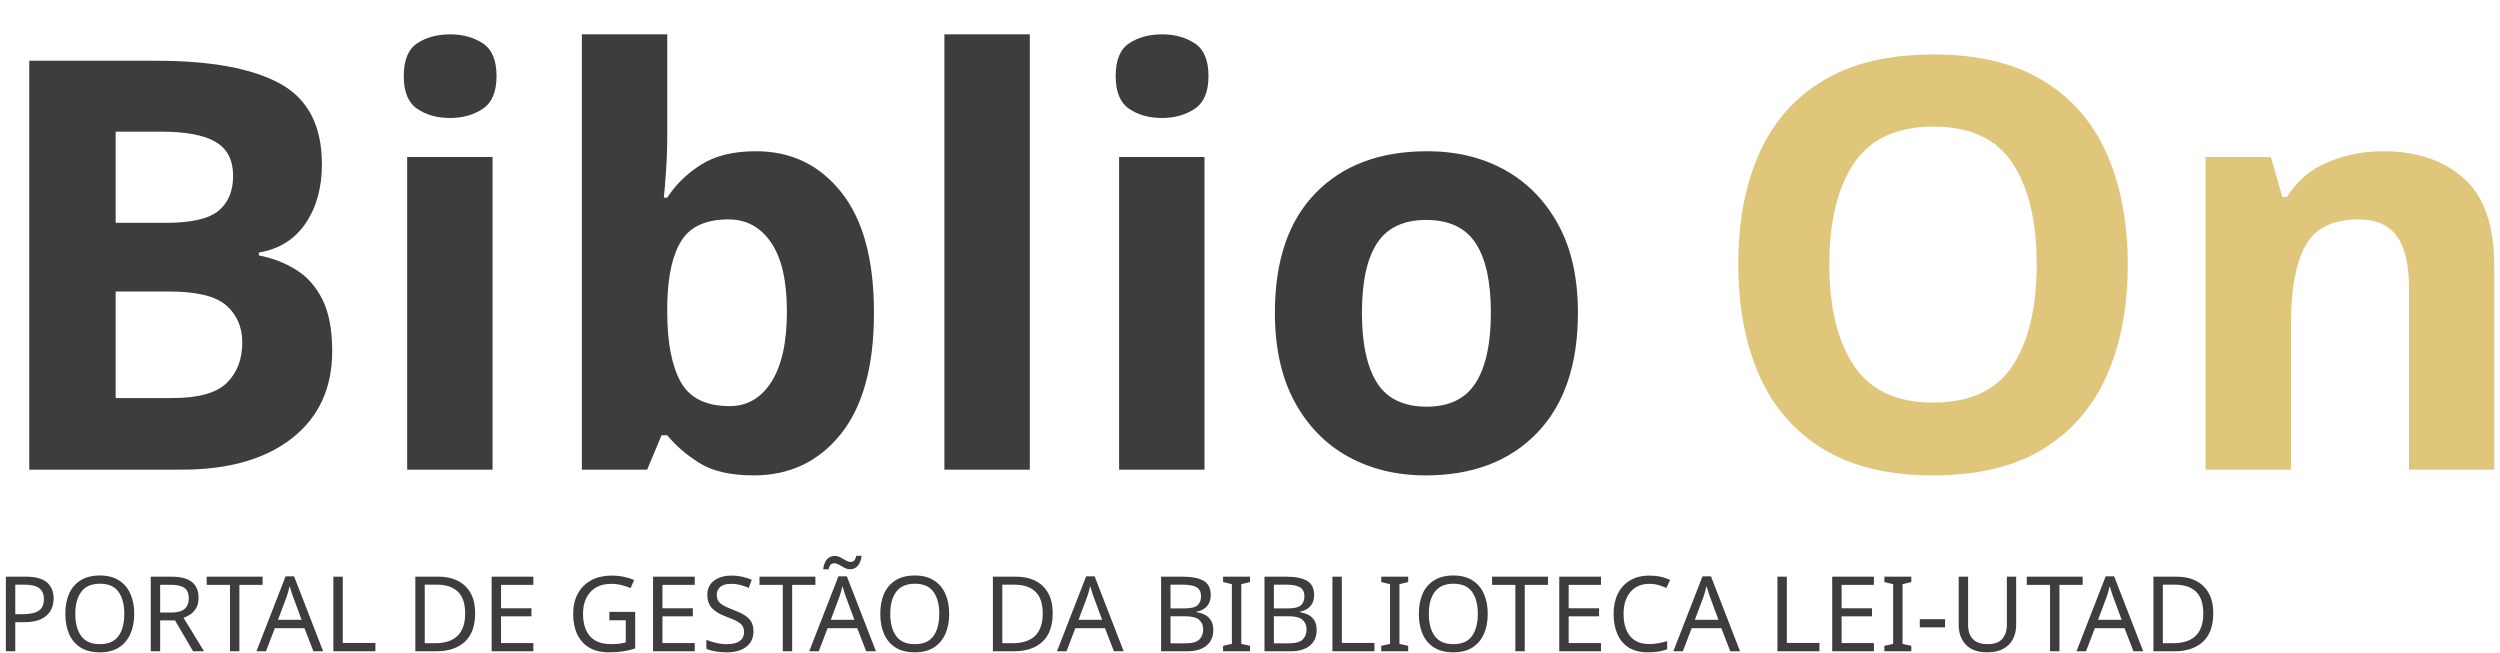
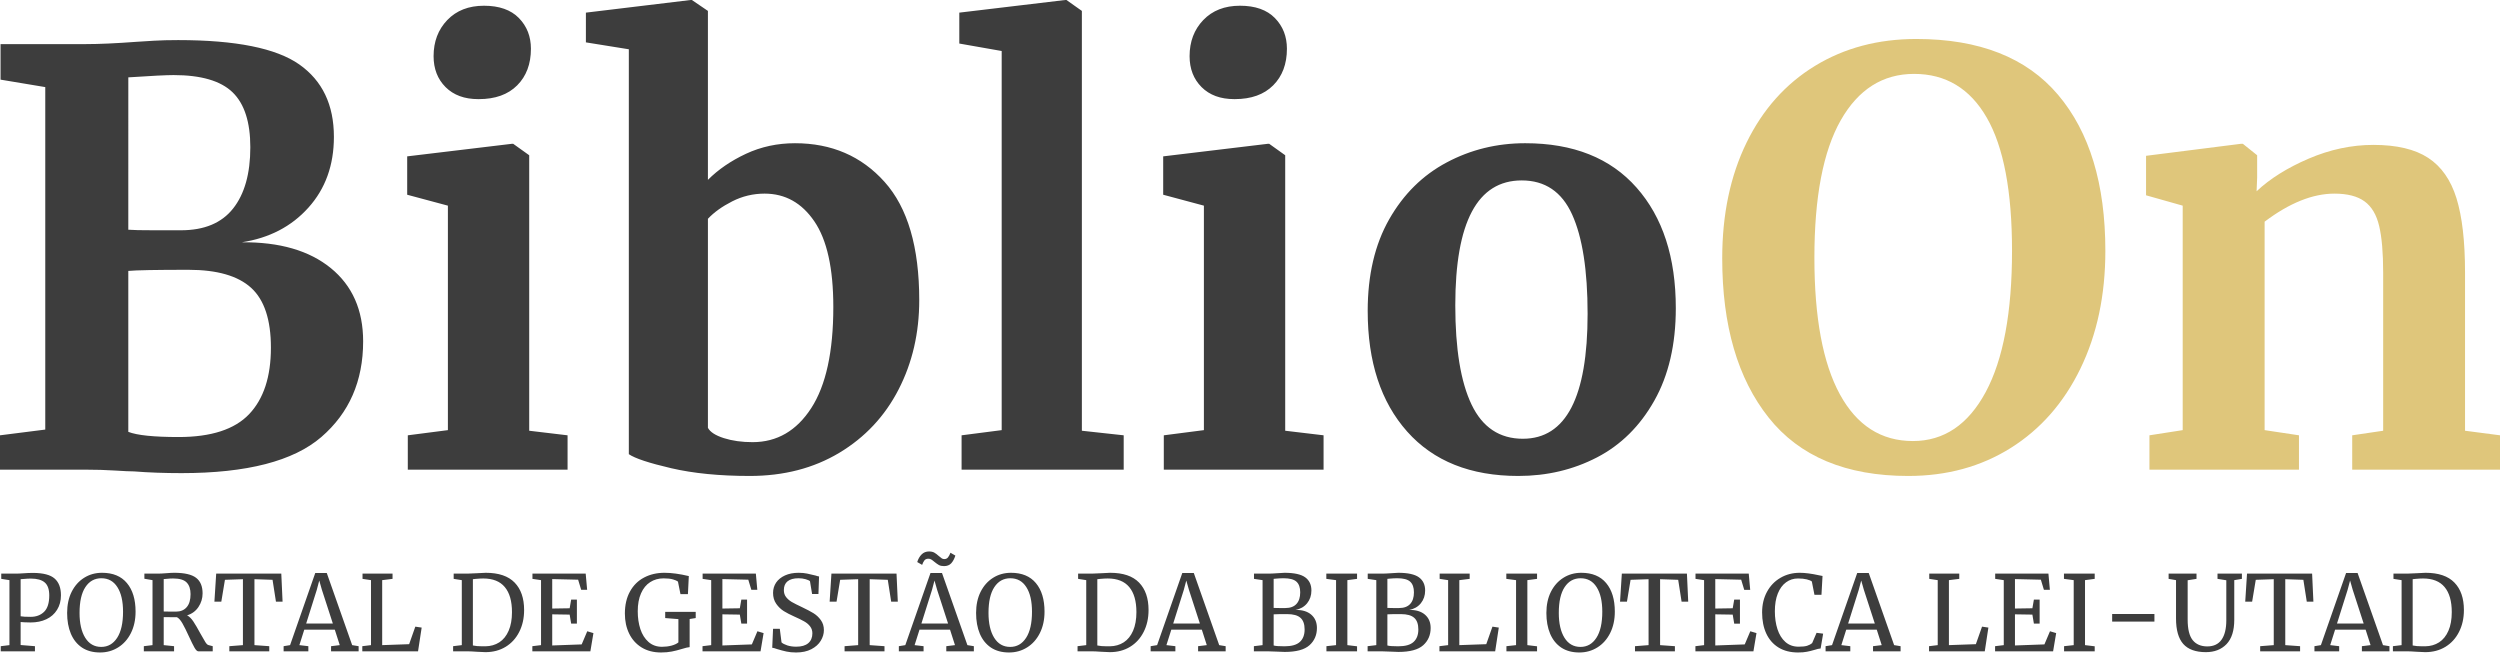
- <svg xmlns="http://www.w3.org/2000/svg" viewBox="0 0 701.446 183.058" height="183.058" width="701.446" xml:space="preserve" id="svg2" version="1.1">
-   <defs id="defs6">
-     <clipPath id="clipPath14" clipPathUnits="userSpaceOnUse">
-       <path id="path12" d="M 0,7.92 H 810 V 817.92 H 0 Z" />
-     </clipPath>
-     <clipPath id="clipPath50" clipPathUnits="userSpaceOnUse">
-       <path style="clip-rule:evenodd" id="path48" d="M 0,0 H 3375 V 3375 H 0 Z" />
-     </clipPath>
-   </defs>
-   <g clip-path="url(#clipPath14)" transform="matrix(1.333333,0,0,-1.333333,-190.3021,636.2689)" id="g10">
-     <g id="g16">
-       <g transform="matrix(0.24,0,0,-0.24,0,817.92)" id="g18">
-         <g id="g44">
-           <g clip-path="url(#clipPath50)" id="g46">
-             <g transform="matrix(6.19974,0,0,6.19974,451.6955,1310.668)" id="g52">
-               <text id="text56" style="font-variant:normal;font-weight:bold;font-size:81px;font-family:Merriweather;-inkscape-font-specification:Merriweather-Bold;writing-mode:lr-tb;fill:#3d3d3d;fill-opacity:1;fill-rule:nonzero;stroke:none" transform="translate(19.90625,84)">
-                 <tspan id="tspan54" y="0" x="0 57.51 86.022 136.485 164.43 192.942">Biblio</tspan>
-               </text>
-               <text id="text60" style="font-variant:normal;font-weight:bold;font-size:81px;font-family:Merriweather;-inkscape-font-specification:Merriweather-Bold;writing-mode:lr-tb;fill:#dfc67b;fill-opacity:1;fill-rule:nonzero;stroke:none" transform="translate(264.2031,84)">
-                 <tspan id="tspan58" y="0" x="0 59.373">On</tspan>
-               </text>
-             </g>
-             <g transform="matrix(3.125,0,0,3.125,590.9511,1896.957)" id="g62">
-               <text id="text66" style="font-variant:normal;font-weight:normal;font-size:29.33px;font-family:Merriweather;-inkscape-font-specification:Merriweather-Regular;writing-mode:lr-tb;fill:#3d3d3d;fill-opacity:1;fill-rule:nonzero;stroke:none" transform="translate(0,30)">
-                 <tspan id="tspan64" y="0" x="0 19.034 40.209 60.856 81.151 101.446 120.04 126.991 149.221 168.314 175.265 196.968 216.06 233.481 253.776 274.071 295.246 302.197 324.428 344.723 351.673 371.763 383.582 403.672 422.266 434.085 455.26 475.555 494.648 513.799 534.094 541.045 559.639 578.732 590.551 608.969 630.672 650.967 671.262">PORTAL DE GESTÃO DA BIBLIOTECA LEI-UTAD</tspan>
-               </text>
-             </g>
-           </g>
-         </g>
+ <svg xmlns="http://www.w3.org/2000/svg" version="1.1" id="svg1" width="701.457" height="183.074" viewBox="0 0 701.457 183.074">
+   <defs id="defs1" />
+   <g id="g1" transform="translate(-190.3008,-454.2812)">
+     <g id="BIBLIOON">
+       <g id="g4">
+         <g id="g5" />
+         <path id="path5" d="m 9.561,-54.107 -6.324,-1.055 v -5.025 H 15.311 c 1.837,0 4.214,-0.106 7.128,-0.323 0.703,-0.051 1.54,-0.104 2.512,-0.158 0.971,-0.057 2.105,-0.087 3.402,-0.087 8.153,0 13.863,1.148 17.13,3.442 3.265,2.296 4.899,5.71 4.899,10.246 0,4.001 -1.203,7.338 -3.607,10.01 -2.4,2.674 -5.545,4.306 -9.435,4.899 5.35,-0.051 9.549,1.164 12.601,3.647 3.05,2.485 4.576,5.938 4.576,10.365 0,5.619 -1.973,10.128 -5.915,13.531 -3.944,3.402 -10.534,5.104 -19.768,5.104 -2.426,0 -4.666,-0.083 -6.718,-0.244 -0.541,0 -1.461,-0.043 -2.757,-0.126 C 18.061,0.039 16.738,-1.7712405e-4 15.39,-1.7712405e-4 H 3.158 V -4.86 l 6.403,-0.811 z m 11.743,20.17 c 0.593,0.053 1.808,0.079 3.647,0.079 h 3.804 c 3.296,0 5.753,-1.026 7.372,-3.079 1.622,-2.052 2.434,-4.94 2.434,-8.663 0,-3.564 -0.839,-6.155 -2.512,-7.773 -1.676,-1.622 -4.458,-2.434 -8.348,-2.434 -1.024,0 -3.156,0.108 -6.395,0.323 z m 0,28.589 c 1.244,0.488 3.619,0.732 7.128,0.732 4.588,0 7.909,-1.079 9.963,-3.237 2.052,-2.162 3.079,-5.296 3.079,-9.404 0,-3.942 -0.933,-6.761 -2.796,-8.459 -1.865,-1.701 -4.82,-2.552 -8.868,-2.552 -4.536,0 -7.372,0.053 -8.506,0.158 z M 70.796,-52.406 c -1.949,0 -3.489,-0.567 -4.623,-1.701 -1.13,-1.134 -1.693,-2.593 -1.693,-4.379 0,-2.052 0.646,-3.753 1.937,-5.104 1.296,-1.349 3.026,-2.024 5.19,-2.024 2.158,0 3.804,0.581 4.938,1.741 1.134,1.162 1.701,2.607 1.701,4.34 0,2.158 -0.65,3.887 -1.945,5.182 -1.298,1.298 -3.107,1.945 -5.426,1.945 z m -4.292,15.066 -5.757,-1.544 v -5.426 l 14.83,-1.78 h 0.158 l 2.268,1.622 v 38.962 l 5.426,0.646 V -1.7712405e-4 H 60.833 V -4.86 l 5.671,-0.732 z m 19.518,-27.298 14.822,-1.788 h 0.165 l 2.268,1.544 v 23.895 c 1.453,-1.459 3.247,-2.688 5.379,-3.686 2.136,-0.996 4.446,-1.496 6.931,-1.496 5.182,0 9.406,1.823 12.672,5.466 3.27,3.645 4.907,9.221 4.907,16.728 0,4.643 -0.975,8.852 -2.922,12.633 -1.943,3.78 -4.737,6.765 -8.38,8.955 -3.645,2.186 -7.868,3.276 -12.672,3.276 -4.269,0 -7.97,-0.366 -11.105,-1.095 -3.131,-0.729 -5.127,-1.39 -5.994,-1.985 v -57.265 l -6.072,-0.977 z m 25.274,25.596 c -1.622,0 -3.15,0.366 -4.584,1.095 -1.429,0.725 -2.573,1.548 -3.434,2.465 v 29.566 c 0.319,0.595 1.073,1.079 2.26,1.457 1.191,0.378 2.544,0.567 4.056,0.567 3.454,0 6.222,-1.607 8.301,-4.82 2.079,-3.213 3.119,-7.978 3.119,-14.295 0,-5.454 -0.894,-9.49 -2.678,-12.105 -1.78,-2.619 -4.127,-3.93 -7.041,-3.93 z m 33.529,-20.17 -5.994,-1.055 v -4.371 l 14.988,-1.788 h 0.165 l 2.182,1.544 v 59.376 l 5.915,0.646 V -1.7712405e-4 H 139.154 V -4.86 l 5.671,-0.732 z m 32.891,6.805 c -1.949,0 -3.489,-0.567 -4.623,-1.701 -1.13,-1.134 -1.693,-2.593 -1.693,-4.379 0,-2.052 0.646,-3.753 1.937,-5.104 1.296,-1.349 3.026,-2.024 5.19,-2.024 2.158,0 3.804,0.581 4.938,1.741 1.134,1.162 1.701,2.607 1.701,4.34 0,2.158 -0.65,3.887 -1.945,5.182 -1.298,1.298 -3.107,1.945 -5.426,1.945 z m -4.292,15.066 -5.757,-1.544 v -5.426 l 14.83,-1.78 h 0.158 l 2.268,1.622 v 38.962 l 5.426,0.646 V -1.7712405e-4 H 167.753 V -4.86 l 5.671,-0.732 z m 23.165,14.901 c 0,-5.076 1.01,-9.396 3.032,-12.956 2.026,-3.564 4.741,-6.249 8.144,-8.057 3.402,-1.811 7.1,-2.717 11.097,-2.717 6.805,0 12.054,2.093 15.752,6.277 3.702,4.186 5.552,9.868 5.552,17.051 0,5.131 -1.014,9.49 -3.04,13.082 -2.022,3.591 -4.722,6.265 -8.096,8.018 -3.377,1.752 -7.088,2.631 -11.136,2.631 -6.754,0 -11.993,-2.091 -15.72,-6.277 -3.723,-4.184 -5.584,-9.868 -5.584,-17.051 z m 21.95,18.067 c 6.1,0 9.152,-5.887 9.152,-17.665 0,-6.153 -0.73,-10.837 -2.189,-14.05 -1.455,-3.213 -3.832,-4.82 -7.128,-4.82 -6.265,0 -9.396,5.887 -9.396,17.658 0,6.159 0.768,10.845 2.308,14.058 1.544,3.213 3.962,4.82 7.254,4.82 z m 0,0" style="fill:#3d3d3d;fill-opacity:1;fill-rule:nonzero;stroke:none" aria-label="Biblio" transform="matrix(1.983917,0,0,1.983917,184.0349,586.0629)" />
+         <g id="g6" />
+         <path id="path6" d="m 28.754,0.89 c -8.801,0 -15.387,-2.753 -19.76,-8.262 C 4.619,-12.879 2.433,-20.385 2.433,-29.889 c 0,-6.21 1.146,-11.666 3.442,-16.366 2.294,-4.698 5.521,-8.317 9.679,-10.853 4.158,-2.536 8.935,-3.804 14.334,-3.804 8.91,0 15.59,2.634 20.044,7.899 4.458,5.261 6.687,12.617 6.687,22.068 0,6.265 -1.177,11.814 -3.528,16.65 -2.347,4.832 -5.627,8.569 -9.837,11.215 -4.212,2.646 -9.045,3.969 -14.499,3.969 z M 29.566,-55.974 c -4.426,0 -7.884,2.188 -10.372,6.561 -2.485,4.375 -3.725,10.857 -3.725,19.445 0,8.474 1.201,14.915 3.607,19.319 2.404,4.401 5.846,6.6 10.325,6.6 4.379,0 7.809,-2.308 10.294,-6.923 2.483,-4.619 3.725,-11.278 3.725,-19.973 0,-8.421 -1.189,-14.698 -3.568,-18.831 -2.375,-4.131 -5.803,-6.198 -10.286,-6.198 z m 37.991,18.634 -5.182,-1.465 v -5.584 l 13.444,-1.701 h 0.244 l 2.024,1.622 v 3.158 l -0.079,1.937 c 1.89,-1.78 4.344,-3.318 7.364,-4.615 3.024,-1.296 6.076,-1.945 9.16,-1.945 3.292,0 5.869,0.61 7.734,1.827 1.863,1.213 3.2,3.117 4.009,5.71 0.807,2.595 1.213,6.104 1.213,10.53 v 22.359 l 4.946,0.646 V -1.7712405e-4 H 91.531 V -4.86 l 4.379,-0.646 V -27.865 c 0,-2.808 -0.189,-5.009 -0.567,-6.6 -0.378,-1.595 -1.069,-2.757 -2.071,-3.481 -0.998,-0.729 -2.416,-1.095 -4.253,-1.095 -3.077,0 -6.37,1.323 -9.876,3.969 v 29.479 l 4.859,0.732 V -1.7712405e-4 H 62.855 V -4.86 l 4.702,-0.732 z m 0,0" style="fill:#dfc67b;fill-opacity:1;fill-rule:nonzero;stroke:none" aria-label="On" transform="matrix(1.983917,0,0,1.983917,668.6996,586.0629)" />
+       </g>
+       <g id="g7">
+         <g id="g8" />
+         <path id="path8" d="m 3.845,-19.968 -2.297,-0.359 v -1.469 h 3.906 c 0.707,0 1.398,-0.023 2.078,-0.078 1.063,-0.082 2.063,-0.125 3,-0.125 2.832,0.023 4.832,0.555 6,1.594 1.176,1.031 1.766,2.594 1.766,4.688 0,1.562 -0.367,2.922 -1.094,4.078 -0.719,1.156 -1.719,2.039 -3,2.641 -1.281,0.605 -2.75,0.906 -4.406,0.906 -0.574,0 -1.152,-0.016 -1.734,-0.047 -0.586,-0.031 -0.945,-0.055 -1.078,-0.078 v 6.453 l 4.016,0.328 V 0.001 H 1.407 V -1.436 l 2.438,-0.297 z m 3.141,10.141 c 0.539,0.105 1.477,0.156 2.813,0.156 1.539,0 2.797,-0.469 3.766,-1.406 0.969,-0.945 1.453,-2.484 1.453,-4.609 0,-1.688 -0.422,-2.895 -1.266,-3.625 -0.836,-0.727 -2.141,-1.094 -3.922,-1.094 -0.625,0 -1.293,0.039 -2,0.109 -0.43,0.043 -0.711,0.062 -0.844,0.062 z M 29.267,0.329 c -1.992,0 -3.68,-0.457 -5.063,-1.375 -1.375,-0.926 -2.418,-2.223 -3.125,-3.891 -0.699,-1.676 -1.047,-3.617 -1.047,-5.828 0,-2.25 0.422,-4.223 1.266,-5.922 0.852,-1.695 2.02,-3.008 3.5,-3.938 1.488,-0.938 3.164,-1.406 5.031,-1.406 3.051,0 5.379,0.965 6.984,2.891 1.613,1.93 2.422,4.594 2.422,8 0,2.281 -0.438,4.293 -1.312,6.031 -0.867,1.73 -2.059,3.07 -3.578,4.016 -1.512,0.949 -3.203,1.422 -5.078,1.422 z m 0.375,-20.828 c -1.898,0 -3.391,0.828 -4.484,2.484 -1.094,1.648 -1.641,4.062 -1.641,7.25 0,2.938 0.531,5.262 1.594,6.969 1.07,1.711 2.566,2.563 4.484,2.563 1.875,0 3.363,-0.848 4.469,-2.547 1.102,-1.695 1.656,-4.141 1.656,-7.328 0,-2.957 -0.531,-5.258 -1.594,-6.906 -1.055,-1.656 -2.547,-2.484 -4.484,-2.484 z m 11.91,19.063 2.438,-0.297 V -19.968 l -2.281,-0.391 v -1.438 h 3.844 c 0.539,0 1.281,-0.035 2.219,-0.109 0.977,-0.082 1.742,-0.125 2.297,-0.125 2.875,0 4.922,0.469 6.141,1.406 1.219,0.93 1.828,2.387 1.828,4.375 0,1.387 -0.387,2.656 -1.156,3.812 -0.773,1.156 -1.836,1.938 -3.188,2.344 0.625,0.336 1.207,0.906 1.75,1.719 0.539,0.812 1.203,1.945 1.984,3.391 0.602,1.094 1.066,1.898 1.391,2.406 0.32,0.512 0.629,0.793 0.922,0.844 l 1.141,0.297 v 1.438 h -4.047 c -0.312,0 -0.668,-0.336 -1.062,-1.016 -0.387,-0.676 -0.902,-1.719 -1.547,-3.125 -0.699,-1.539 -1.309,-2.766 -1.828,-3.672 -0.523,-0.914 -1.039,-1.5 -1.547,-1.75 -2.086,0 -3.324,-0.008 -3.719,-0.031 v 7.859 l 2.906,0.297 v 1.438 h -8.484 z m 9.063,-9.703 c 1.25,0 2.234,-0.41 2.953,-1.234 0.727,-0.82 1.094,-2.047 1.094,-3.672 0,-1.426 -0.367,-2.516 -1.094,-3.266 -0.73,-0.75 -1.996,-1.125 -3.797,-1.125 -0.625,0 -1.25,0.039 -1.875,0.109 -0.398,0.043 -0.652,0.062 -0.766,0.062 v 9.094 c 0.289,0.023 0.895,0.031 1.812,0.031 z m 18.742,-9.094 -5.047,0.172 -1.016,6.125 h -1.938 l 0.5,-7.859 h 18.266 l 0.359,7.859 h -1.859 l -0.953,-6.125 -5.078,-0.172 v 18.5 l 4.156,0.297 V 0.001 H 65.544 V -1.436 l 3.812,-0.297 z m 20.293,-1.734 h 3.234 l 7.125,20.234 1.812,0.297 V 0.001 H 94.087 V -1.436 l 2.438,-0.297 -1.391,-4.344 h -8.562 l -1.375,4.344 2.516,0.297 V 0.001 H 80.775 V -1.436 l 1.812,-0.297 z m 1.859,4.688 -0.734,-2.578 -0.703,2.641 -2.969,9.422 h 7.484 z m 13.781,-2.688 -2.375,-0.359 v -1.469 h 8.422 v 1.469 l -2.906,0.359 v 18.234 l 7.562,-0.266 1.734,-4.922 1.781,0.266 -1.016,6.656 H 102.853 V -1.436 l 2.438,-0.297 z m 25.48,0 -2.281,-0.359 v -1.469 h 3.844 c 0.602,0 1.473,-0.035 2.609,-0.109 1.133,-0.082 1.984,-0.125 2.547,-0.125 3.633,0 6.336,0.918 8.109,2.75 1.77,1.824 2.656,4.391 2.656,7.703 0,2.305 -0.461,4.352 -1.375,6.141 -0.906,1.793 -2.184,3.188 -3.828,4.188 -1.637,0.992 -3.523,1.484 -5.656,1.484 -0.469,0 -1.273,-0.039 -2.406,-0.109 -1.168,-0.086 -2.047,-0.125 -2.641,-0.125 h -4.016 V -1.436 l 2.438,-0.297 z m 3.109,18.328 c 0.688,0.156 1.566,0.234 2.641,0.234 h 0.875 c 1.469,-0.02 2.766,-0.391 3.891,-1.109 1.125,-0.727 2,-1.813 2.625,-3.25 0.625,-1.438 0.938,-3.18 0.938,-5.234 0,-3.082 -0.672,-5.426 -2.016,-7.031 -1.336,-1.602 -3.352,-2.406 -6.047,-2.406 -0.574,0 -1.25,0.039 -2.031,0.109 -0.336,0.062 -0.625,0.094 -0.875,0.094 z m 19.121,-18.328 -2.406,-0.359 v -1.469 h 14.938 l 0.406,4.547 h -1.672 l -0.859,-2.844 -7.266,-0.172 v 8.266 l 4.891,-0.078 0.422,-2.438 h 1.609 v 6.75 h -1.609 l -0.422,-2.531 -4.891,-0.078 v 8.734 l 8.266,-0.297 1.562,-3.688 1.734,0.516 -0.859,5.109 H 150.564 V -1.436 l 2.438,-0.297 z m 33.699,20.297 c -2.117,0 -3.938,-0.469 -5.469,-1.406 -1.531,-0.945 -2.699,-2.242 -3.5,-3.891 -0.805,-1.656 -1.203,-3.531 -1.203,-5.625 0,-2.395 0.473,-4.453 1.422,-6.172 0.945,-1.727 2.258,-3.035 3.938,-3.922 1.688,-0.895 3.602,-1.344 5.75,-1.344 1.977,0 4.254,0.309 6.828,0.922 l -0.25,5.062 h -2.094 l -0.703,-3.516 c -0.273,-0.219 -0.734,-0.422 -1.391,-0.609 -0.656,-0.195 -1.531,-0.297 -2.625,-0.297 -1.43,0 -2.688,0.355 -3.781,1.062 -1.094,0.699 -1.949,1.746 -2.562,3.141 -0.617,1.387 -0.922,3.062 -0.922,5.031 0,1.824 0.242,3.492 0.734,5 0.5,1.5 1.258,2.703 2.281,3.609 1.031,0.906 2.289,1.359 3.781,1.359 0.938,0 1.828,-0.109 2.672,-0.328 0.844,-0.227 1.488,-0.531 1.938,-0.906 v -6.531 l -3.703,-0.297 v -1.734 h 8.562 v 1.734 l -1.703,0.266 v 7.891 c -0.43,0.023 -1.141,0.187 -2.141,0.5 -1.012,0.313 -1.969,0.559 -2.875,0.734 -0.898,0.176 -1.891,0.266 -2.984,0.266 z m 14.047,-20.297 -2.406,-0.359 v -1.469 h 14.938 l 0.406,4.547 h -1.672 l -0.859,-2.844 -7.266,-0.172 v 8.266 l 4.891,-0.078 0.422,-2.438 h 1.609 v 6.75 h -1.609 l -0.422,-2.531 -4.891,-0.078 v 8.734 l 8.266,-0.297 1.562,-3.688 1.734,0.516 -0.859,5.109 H 198.31 V -1.436 l 2.438,-0.297 z m 23.812,20.297 c -1.012,0 -1.918,-0.09 -2.719,-0.266 -0.805,-0.176 -1.684,-0.41 -2.641,-0.703 -0.586,-0.219 -1.027,-0.336 -1.328,-0.359 l 0.234,-5.313 h 1.891 l 0.484,3.813 c 0.332,0.312 0.875,0.594 1.625,0.844 0.758,0.242 1.586,0.359 2.484,0.359 1.488,0 2.617,-0.328 3.391,-0.984 0.77,-0.664 1.156,-1.586 1.156,-2.766 0,-0.758 -0.215,-1.41 -0.641,-1.953 -0.418,-0.551 -0.977,-1.02 -1.672,-1.406 -0.688,-0.395 -1.637,-0.859 -2.844,-1.391 -1.094,-0.488 -2.047,-0.984 -2.859,-1.484 -0.812,-0.508 -1.523,-1.191 -2.125,-2.047 -0.594,-0.852 -0.891,-1.875 -0.891,-3.062 0,-1.07 0.285,-2.035 0.859,-2.891 0.582,-0.852 1.414,-1.523 2.5,-2.016 1.082,-0.488 2.348,-0.734 3.797,-0.734 0.906,0 1.703,0.074 2.391,0.219 0.695,0.137 1.484,0.32 2.359,0.547 0.395,0.137 0.727,0.227 1,0.266 l -0.172,4.922 h -1.781 l -0.594,-3.594 c -0.199,-0.195 -0.605,-0.383 -1.219,-0.562 -0.617,-0.176 -1.281,-0.266 -2,-0.266 -1.355,0 -2.383,0.289 -3.078,0.859 -0.688,0.562 -1.031,1.383 -1.031,2.453 0,0.781 0.207,1.438 0.625,1.969 0.414,0.531 0.938,0.984 1.562,1.359 0.633,0.367 1.633,0.871 3,1.516 1.27,0.605 2.305,1.152 3.109,1.641 0.801,0.492 1.488,1.133 2.062,1.922 0.582,0.793 0.875,1.734 0.875,2.828 0,1.031 -0.293,2.027 -0.875,2.984 -0.574,0.961 -1.453,1.75 -2.641,2.375 -1.18,0.613 -2.609,0.922 -4.297,0.922 z m 17.422,-20.563 -5.047,0.172 -1.016,6.125 h -1.938 l 0.5,-7.859 h 18.266 l 0.359,7.859 h -1.859 l -0.953,-6.125 -5.078,-0.172 v 18.5 l 4.156,0.297 V 0.001 H 238.169 V -1.436 l 3.812,-0.297 z m 20.293,-1.734 h 3.234 l 7.125,20.234 1.812,0.297 v 1.438 h -7.734 V -1.436 l 2.438,-0.297 -1.391,-4.344 h -8.563 l -1.375,4.344 2.516,0.297 v 1.438 h -6.938 V -1.436 l 1.812,-0.297 z m 1.859,4.688 -0.734,-2.578 -0.703,2.641 -2.969,9.422 h 7.484 z m 1.938,-6.625 c -0.574,0 -1.047,-0.098 -1.422,-0.297 -0.367,-0.207 -0.793,-0.508 -1.281,-0.906 -0.336,-0.289 -0.625,-0.508 -0.875,-0.656 -0.242,-0.145 -0.508,-0.219 -0.797,-0.219 -0.492,0 -0.859,0.152 -1.109,0.453 -0.242,0.305 -0.461,0.73 -0.656,1.281 l -1.375,-0.797 c 0.27,-0.875 0.68,-1.586 1.234,-2.141 0.551,-0.551 1.242,-0.828 2.078,-0.828 0.602,0 1.098,0.109 1.484,0.328 0.383,0.219 0.812,0.543 1.281,0.969 0.332,0.293 0.602,0.508 0.812,0.641 0.219,0.137 0.453,0.203 0.703,0.203 0.438,0 0.785,-0.16 1.047,-0.484 0.258,-0.332 0.488,-0.766 0.688,-1.297 l 1.375,0.797 c -0.293,0.918 -0.684,1.641 -1.172,2.172 -0.492,0.523 -1.164,0.781 -2.016,0.781 z m 18.234,24.234 c -1.992,0 -3.68,-0.457 -5.062,-1.375 -1.375,-0.926 -2.418,-2.223 -3.125,-3.891 -0.699,-1.676 -1.047,-3.617 -1.047,-5.828 0,-2.25 0.422,-4.223 1.266,-5.922 0.852,-1.695 2.02,-3.008 3.5,-3.938 1.488,-0.938 3.164,-1.406 5.031,-1.406 3.051,0 5.379,0.965 6.984,2.891 1.613,1.93 2.422,4.594 2.422,8 0,2.281 -0.438,4.293 -1.312,6.031 -0.867,1.73 -2.059,3.07 -3.578,4.016 -1.512,0.949 -3.203,1.422 -5.078,1.422 z m 0.375,-20.828 c -1.898,0 -3.391,0.828 -4.484,2.484 -1.094,1.648 -1.641,4.062 -1.641,7.25 0,2.938 0.531,5.262 1.594,6.969 1.07,1.711 2.566,2.563 4.484,2.563 1.875,0 3.363,-0.848 4.469,-2.547 1.102,-1.695 1.656,-4.141 1.656,-7.328 0,-2.957 -0.531,-5.258 -1.594,-6.906 -1.055,-1.656 -2.547,-2.484 -4.484,-2.484 z m 21.297,0.531 -2.281,-0.359 v -1.469 h 3.844 c 0.602,0 1.473,-0.035 2.609,-0.109 1.133,-0.082 1.984,-0.125 2.547,-0.125 3.633,0 6.336,0.918 8.109,2.75 1.77,1.824 2.656,4.391 2.656,7.703 0,2.305 -0.461,4.352 -1.375,6.141 -0.906,1.793 -2.184,3.188 -3.828,4.188 -1.637,0.992 -3.523,1.484 -5.656,1.484 -0.469,0 -1.273,-0.039 -2.406,-0.109 -1.168,-0.086 -2.047,-0.125 -2.641,-0.125 H 303.54 V -1.436 l 2.438,-0.297 z m 3.109,18.328 c 0.688,0.156 1.566,0.234 2.641,0.234 h 0.875 c 1.469,-0.02 2.766,-0.391 3.891,-1.109 1.125,-0.727 2,-1.813 2.625,-3.25 0.625,-1.438 0.938,-3.18 0.938,-5.234 0,-3.082 -0.672,-5.426 -2.016,-7.031 -1.336,-1.602 -3.352,-2.406 -6.047,-2.406 -0.574,0 -1.25,0.039 -2.031,0.109 -0.336,0.062 -0.625,0.094 -0.875,0.094 z m 23.84,-20.328 h 3.234 l 7.125,20.234 1.812,0.297 v 1.438 h -7.734 V -1.436 l 2.438,-0.297 -1.391,-4.344 h -8.562 l -1.375,4.344 2.516,0.297 v 1.438 h -6.938 V -1.436 l 1.812,-0.297 z m 1.859,4.688 -0.734,-2.578 -0.703,2.641 -2.969,9.422 h 7.484 z m 20.668,-2.688 -2.406,-0.359 v -1.469 h 3.969 c 0.656,0 1.492,-0.035 2.516,-0.109 0.938,-0.082 1.629,-0.125 2.078,-0.125 2.695,0 4.629,0.422 5.797,1.266 1.164,0.844 1.75,2.078 1.75,3.703 0,1.387 -0.402,2.578 -1.203,3.578 -0.805,0.992 -1.898,1.617 -3.281,1.875 1.875,-0.039 3.348,0.398 4.422,1.312 1.07,0.918 1.609,2.168 1.609,3.75 0,1.98 -0.699,3.594 -2.094,4.844 -1.398,1.25 -3.711,1.875 -6.938,1.875 -0.711,0 -1.383,-0.027 -2.016,-0.078 -1.531,-0.062 -2.445,-0.094 -2.734,-0.094 h -3.906 V -1.436 l 2.438,-0.297 z m 3.109,7.797 c 0.27,0.023 0.828,0.031 1.672,0.031 h 1.609 c 1.375,0 2.41,-0.379 3.109,-1.141 0.707,-0.758 1.062,-1.848 1.062,-3.266 0,-1.363 -0.355,-2.363 -1.062,-3 -0.699,-0.633 -1.902,-0.953 -3.609,-0.953 -0.699,0 -1.418,0.039 -2.156,0.109 l -0.625,0.062 z m 0,10.531 c 0.445,0.156 1.461,0.234 3.047,0.234 1.977,0 3.41,-0.406 4.297,-1.219 0.895,-0.812 1.344,-1.977 1.344,-3.5 0,-1.508 -0.391,-2.602 -1.172,-3.281 -0.773,-0.688 -2.016,-1.031 -3.734,-1.031 -1.992,0 -3.25,0.023 -3.781,0.062 z m 17.512,-18.328 -2.734,-0.359 v -1.469 h 8.625 v 1.469 l -2.719,0.359 v 18.234 l 2.719,0.328 v 1.406 h -8.594 V -1.436 l 2.703,-0.297 z m 11.289,0 -2.406,-0.359 v -1.469 h 3.969 c 0.656,0 1.492,-0.035 2.516,-0.109 0.938,-0.082 1.629,-0.125 2.078,-0.125 2.695,0 4.629,0.422 5.797,1.266 1.164,0.844 1.75,2.078 1.75,3.703 0,1.387 -0.402,2.578 -1.203,3.578 -0.805,0.992 -1.898,1.617 -3.281,1.875 1.875,-0.039 3.348,0.398 4.422,1.312 1.07,0.918 1.609,2.168 1.609,3.75 0,1.98 -0.699,3.594 -2.094,4.844 -1.398,1.25 -3.711,1.875 -6.938,1.875 -0.711,0 -1.383,-0.027 -2.016,-0.078 -1.531,-0.062 -2.445,-0.094 -2.734,-0.094 h -3.906 V -1.436 l 2.438,-0.297 z m 3.109,7.797 c 0.27,0.023 0.828,0.031 1.672,0.031 h 1.609 c 1.375,0 2.41,-0.379 3.109,-1.141 0.707,-0.758 1.062,-1.848 1.062,-3.266 0,-1.363 -0.355,-2.363 -1.062,-3 -0.699,-0.633 -1.902,-0.953 -3.609,-0.953 -0.699,0 -1.418,0.039 -2.156,0.109 l -0.625,0.062 z m 0,10.531 c 0.445,0.156 1.461,0.234 3.047,0.234 1.977,0 3.41,-0.406 4.297,-1.219 0.895,-0.812 1.344,-1.977 1.344,-3.5 0,-1.508 -0.391,-2.602 -1.172,-3.281 -0.773,-0.688 -2.016,-1.031 -3.734,-1.031 -1.992,0 -3.25,0.023 -3.781,0.062 z m 17.043,-18.328 -2.375,-0.359 v -1.469 h 8.422 v 1.469 l -2.906,0.359 v 18.234 l 7.562,-0.266 1.734,-4.922 1.781,0.266 -1.016,6.656 H 405.079 V -1.436 l 2.438,-0.297 z m 19.062,0 -2.734,-0.359 v -1.469 h 8.625 v 1.469 l -2.719,0.359 v 18.234 l 2.719,0.328 v 1.406 h -8.594 V -1.436 l 2.703,-0.297 z m 17.742,20.297 c -1.992,0 -3.68,-0.457 -5.062,-1.375 -1.375,-0.926 -2.418,-2.223 -3.125,-3.891 -0.699,-1.676 -1.047,-3.617 -1.047,-5.828 0,-2.25 0.422,-4.223 1.266,-5.922 0.852,-1.695 2.02,-3.008 3.5,-3.938 1.488,-0.938 3.164,-1.406 5.031,-1.406 3.051,0 5.379,0.965 6.984,2.891 1.613,1.93 2.422,4.594 2.422,8 0,2.281 -0.438,4.293 -1.312,6.031 -0.867,1.73 -2.059,3.07 -3.578,4.016 -1.512,0.949 -3.203,1.422 -5.078,1.422 z m 0.375,-20.828 c -1.898,0 -3.391,0.828 -4.484,2.484 -1.094,1.648 -1.641,4.062 -1.641,7.25 0,2.938 0.531,5.262 1.594,6.969 1.07,1.711 2.566,2.563 4.484,2.563 1.875,0 3.363,-0.848 4.469,-2.547 1.102,-1.695 1.656,-4.141 1.656,-7.328 0,-2.957 -0.531,-5.258 -1.594,-6.906 -1.055,-1.656 -2.547,-2.484 -4.484,-2.484 z m 19.062,0.266 -5.047,0.172 -1.016,6.125 h -1.938 l 0.5,-7.859 h 18.266 l 0.359,7.859 h -1.859 l -0.953,-6.125 -5.078,-0.172 v 18.5 l 4.156,0.297 V 0.001 H 459.946 V -1.436 l 3.812,-0.297 z m 15.578,0.266 -2.406,-0.359 v -1.469 h 14.938 l 0.406,4.547 h -1.672 l -0.859,-2.844 -7.266,-0.172 v 8.266 l 4.891,-0.078 0.422,-2.438 h 1.609 v 6.75 h -1.609 l -0.422,-2.531 -4.891,-0.078 v 8.734 l 8.266,-0.297 1.562,-3.688 1.734,0.516 -0.859,5.109 H 476.9 V -1.436 l 2.438,-0.297 z m 26.406,20.297 c -2.156,0 -3.996,-0.461 -5.516,-1.391 -1.512,-0.938 -2.656,-2.242 -3.438,-3.922 -0.781,-1.688 -1.172,-3.66 -1.172,-5.922 0,-2.188 0.457,-4.117 1.375,-5.797 0.914,-1.688 2.176,-2.992 3.781,-3.922 1.602,-0.938 3.406,-1.406 5.406,-1.406 1.5,0 3.305,0.234 5.422,0.703 l 0.969,0.188 -0.297,5.281 h -1.969 l -0.734,-3.734 c -0.273,-0.227 -0.746,-0.426 -1.422,-0.594 -0.668,-0.164 -1.492,-0.25 -2.469,-0.25 -1.25,0 -2.367,0.359 -3.344,1.078 -0.98,0.711 -1.75,1.758 -2.312,3.141 -0.555,1.387 -0.828,3.047 -0.828,4.984 0,1.844 0.242,3.523 0.734,5.031 0.488,1.5 1.227,2.695 2.219,3.578 1,0.887 2.234,1.328 3.703,1.328 1.031,0 1.82,-0.082 2.375,-0.25 0.562,-0.176 1.039,-0.43 1.438,-0.766 l 1.234,-2.875 1.844,0.234 -0.703,4.156 c -0.406,0.023 -1.012,0.164 -1.812,0.422 -0.711,0.211 -1.391,0.375 -2.047,0.5 -0.656,0.133 -1.469,0.203 -2.438,0.203 z M 522.298,-21.968 h 3.234 l 7.125,20.234 1.812,0.297 v 1.438 h -7.734 V -1.436 l 2.438,-0.297 -1.391,-4.344 h -8.562 l -1.375,4.344 2.516,0.297 v 1.438 h -6.938 V -1.436 l 1.812,-0.297 z m 1.859,4.688 -0.734,-2.578 -0.703,2.641 -2.969,9.422 h 7.484 z m 20.73,-2.688 -2.375,-0.359 v -1.469 h 8.422 v 1.469 l -2.906,0.359 v 18.234 l 7.562,-0.266 1.734,-4.922 1.781,0.266 -1.016,6.656 H 542.45 V -1.436 l 2.438,-0.297 z m 18.531,0 -2.406,-0.359 v -1.469 h 14.938 l 0.406,4.547 h -1.672 l -0.859,-2.844 -7.266,-0.172 v 8.266 l 4.891,-0.078 0.422,-2.438 h 1.609 v 6.75 h -1.609 l -0.422,-2.531 -4.891,-0.078 v 8.734 l 8.266,-0.297 1.562,-3.688 1.734,0.516 -0.859,5.109 H 560.982 V -1.436 l 2.438,-0.297 z m 19.625,0 -2.734,-0.359 v -1.469 h 8.625 v 1.469 l -2.719,0.359 v 18.234 l 2.719,0.328 v 1.406 h -8.594 V -1.436 l 2.703,-0.297 z m 22.648,11.641 h -11.859 v -2.141 h 11.859 z m 14.449,8.563 c -2.875,0 -4.996,-0.766 -6.359,-2.297 -1.355,-1.539 -2.031,-3.922 -2.031,-7.141 V -19.968 l -2.078,-0.359 v -1.469 h 7.828 v 1.469 l -2.484,0.391 v 11.047 c 0,2.668 0.473,4.59 1.422,5.766 0.945,1.168 2.312,1.75 4.094,1.75 1.77,0 3.098,-0.625 3.984,-1.875 0.895,-1.25 1.344,-3.066 1.344,-5.453 V -19.936 l -2.469,-0.391 v -1.469 h 6.844 v 1.469 l -2.141,0.359 v 11.109 c 0,3.055 -0.727,5.336 -2.172,6.844 -1.449,1.5 -3.375,2.25 -5.781,2.25 z m 19.031,-20.469 -5.047,0.172 -1.016,6.125 h -1.938 l 0.5,-7.859 h 18.266 l 0.359,7.859 h -1.859 l -0.953,-6.125 -5.078,-0.172 v 18.5 l 4.156,0.297 V 0.001 H 635.361 V -1.436 l 3.812,-0.297 z m 20.293,-1.734 h 3.234 l 7.125,20.234 1.812,0.297 v 1.438 h -7.734 V -1.436 l 2.438,-0.297 -1.391,-4.344 h -8.562 l -1.375,4.344 2.516,0.297 v 1.438 h -6.938 V -1.436 l 1.812,-0.297 z m 1.859,4.688 -0.734,-2.578 -0.703,2.641 -2.969,9.422 h 7.484 z m 13.719,-2.688 -2.281,-0.359 v -1.469 h 3.844 c 0.602,0 1.473,-0.035 2.609,-0.109 1.133,-0.082 1.984,-0.125 2.547,-0.125 3.633,0 6.336,0.918 8.109,2.75 1.77,1.824 2.656,4.391 2.656,7.703 0,2.305 -0.461,4.352 -1.375,6.141 -0.906,1.793 -2.184,3.188 -3.828,4.188 -1.637,0.992 -3.523,1.484 -5.656,1.484 -0.469,0 -1.273,-0.039 -2.406,-0.109 -1.168,-0.086 -2.047,-0.125 -2.641,-0.125 h -4.016 V -1.436 l 2.438,-0.297 z m 3.109,18.328 c 0.688,0.156 1.566,0.234 2.641,0.234 h 0.875 c 1.469,-0.02 2.766,-0.391 3.891,-1.109 1.125,-0.727 2,-1.813 2.625,-3.25 0.625,-1.438 0.938,-3.18 0.938,-5.234 0,-3.082 -0.672,-5.426 -2.016,-7.031 -1.336,-1.602 -3.352,-2.406 -6.047,-2.406 -0.574,0 -1.25,0.039 -2.031,0.109 -0.336,0.062 -0.625,0.094 -0.875,0.094 z m 0,0" style="fill:#3d3d3d;fill-opacity:1;fill-rule:nonzero;stroke:none" aria-label="PORTAL DE GESTÃO DA BIBLIOTECA LEI-UTAD" transform="translate(189.1044,637.0263)" />
      </g>
    </g>
  </g>
</svg>
